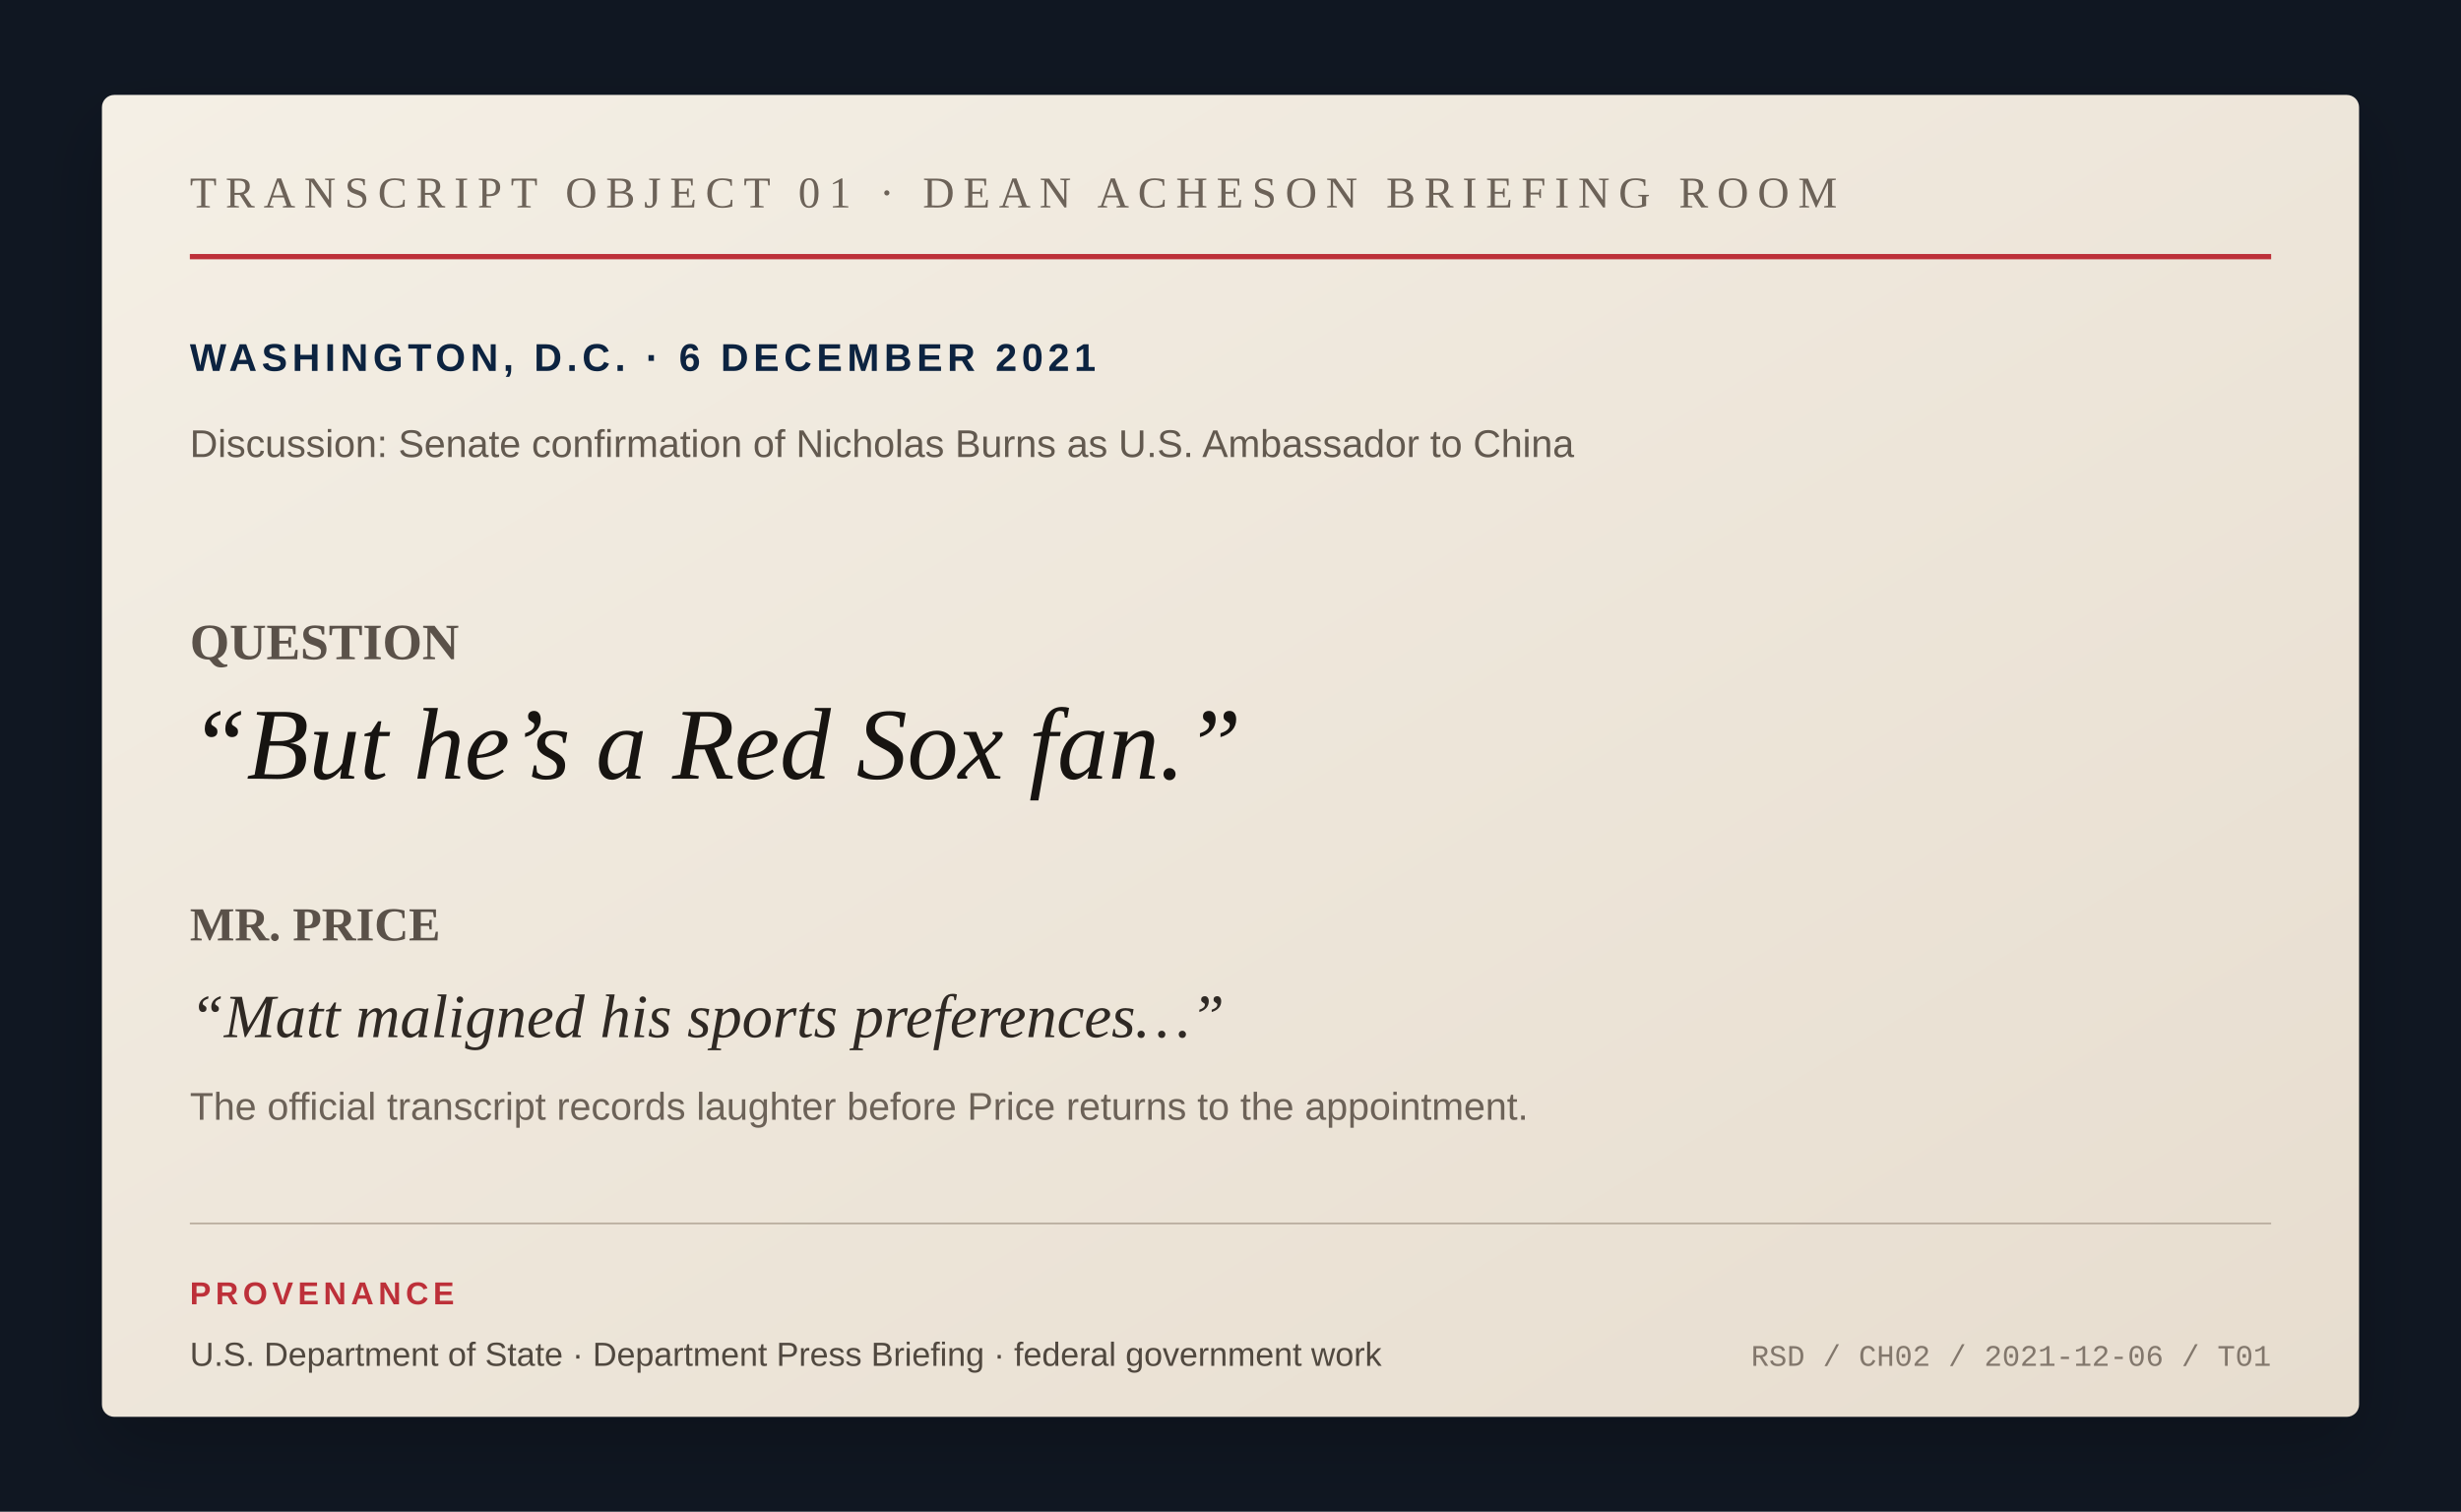
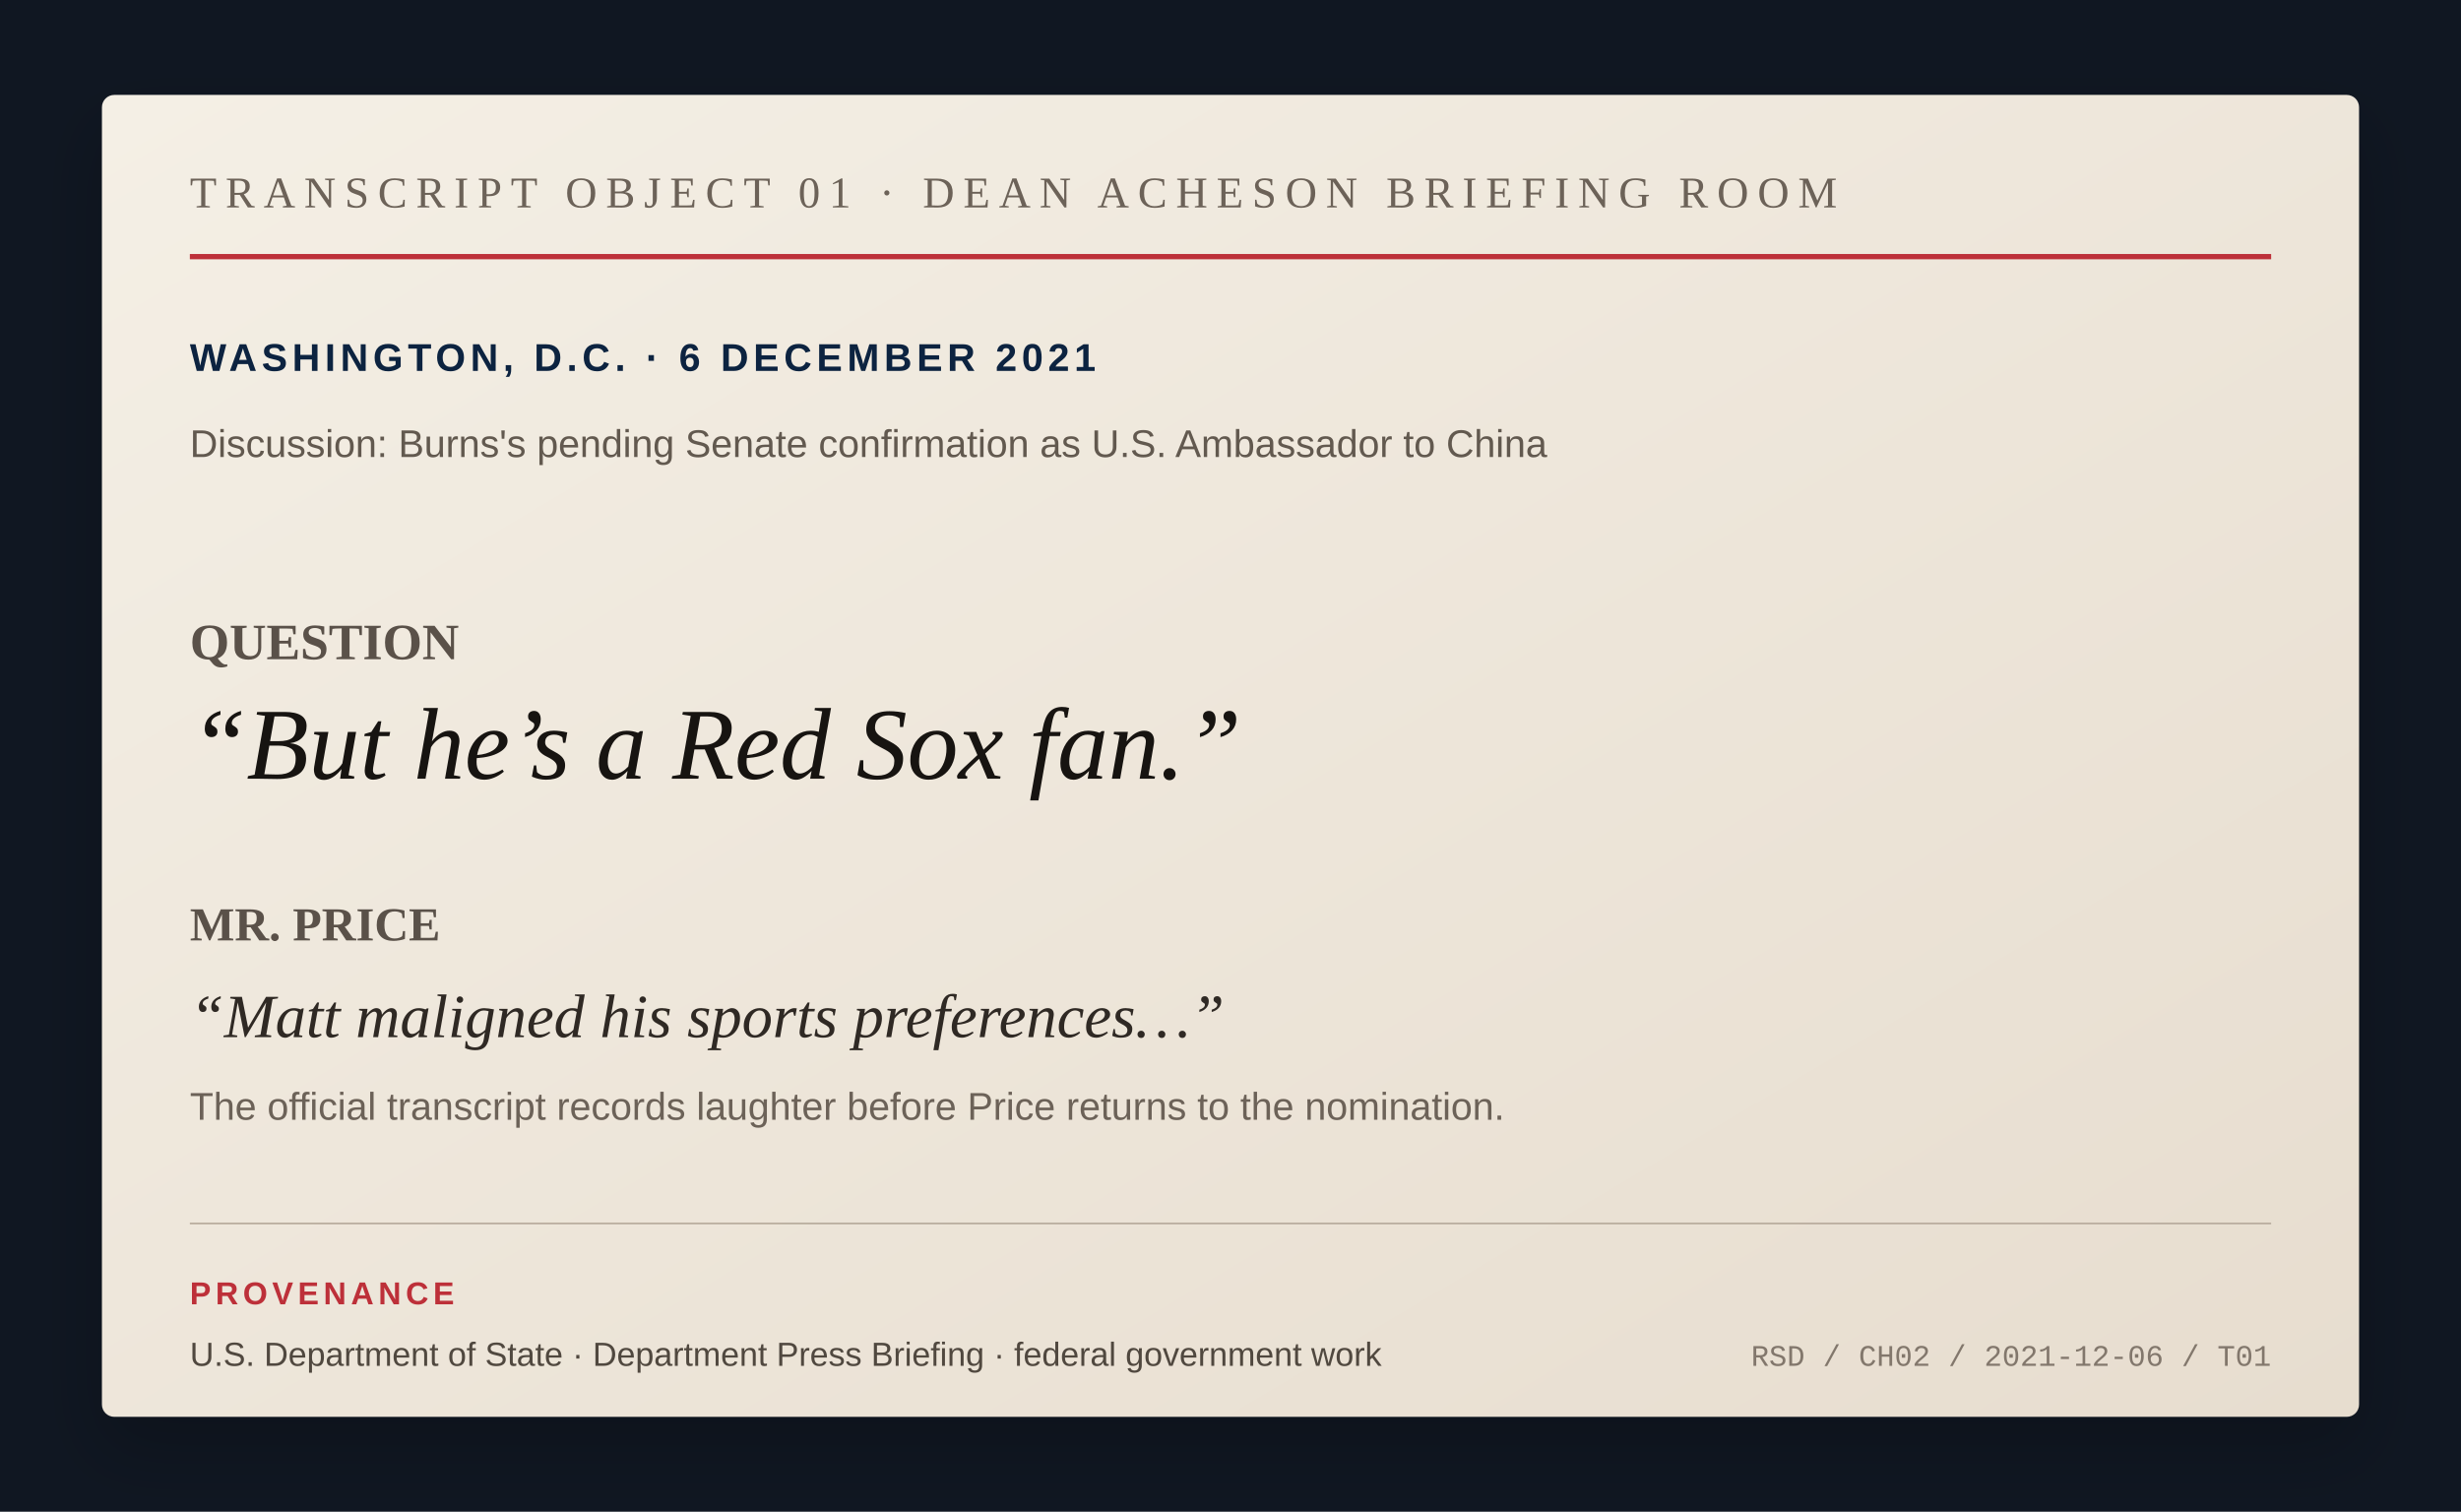
<svg xmlns="http://www.w3.org/2000/svg" viewBox="0 0 1400 860" role="img" aria-labelledby="title desc">
  <defs>
    <linearGradient id="paper" x1="0" y1="0" x2="1" y2="1">
      <stop offset="0" stop-color="#f4efe5" />
      <stop offset="1" stop-color="#e7ddcf" />
    </linearGradient>
    <filter id="shadow" x="-10%" y="-10%" width="120%" height="125%">
      <feDropShadow dx="0" dy="18" stdDeviation="20" flood-color="#160f0c" flood-opacity="0.2" />
    </filter>
  </defs>
  <rect width="1400" height="860" fill="#101722" />
  <rect x="58" y="54" width="1284" height="752" rx="7" fill="url(#paper)" filter="url(#shadow)" />
  <text x="108" y="118" font-family="Georgia, 'Times New Roman', serif" font-size="25" letter-spacing="5" fill="#6c6258">TRANSCRIPT OBJECT 01 · DEAN ACHESON BRIEFING ROOM</text>
  <line x1="108" y1="146" x2="1292" y2="146" stroke="#bd3039" stroke-width="3" />
  <text x="108" y="211" font-family="Arial, Helvetica, sans-serif" font-size="22" font-weight="700" letter-spacing="2.7" fill="#0c2340">WASHINGTON, D.C. · 6 DECEMBER 2021</text>
-   <text x="108" y="260" font-family="Arial, Helvetica, sans-serif" font-size="22" fill="#62594f">Discussion: Senate confirmation of Nicholas Burns as U.S. Ambassador to China</text>
+   <text x="108" y="260" font-family="Arial, Helvetica, sans-serif" font-size="22" fill="#62594f">Discussion: Burns's pending Senate confirmation as U.S. Ambassador to China</text>
  <text x="108" y="375" font-family="Georgia, 'Times New Roman', serif" font-size="29" font-weight="700" fill="#5a5149">QUESTION</text>
  <text x="108" y="443" font-family="Georgia, 'Times New Roman', serif" font-size="58" font-style="italic" fill="#171411">“But he’s a Red Sox fan.”</text>
  <text x="108" y="535" font-family="Georgia, 'Times New Roman', serif" font-size="27" font-weight="700" fill="#5a5149">MR. PRICE</text>
  <text x="108" y="590" font-family="Georgia, 'Times New Roman', serif" font-size="35" font-style="italic" fill="#2f2924">“Matt maligned his sports preferences…”</text>
-   <text x="108" y="637" font-family="Arial, Helvetica, sans-serif" font-size="22" fill="#6c6258">The official transcript records laughter before Price returns to the appointment.</text>
+   <text x="108" y="637" font-family="Arial, Helvetica, sans-serif" font-size="22" fill="#6c6258">The official transcript records laughter before Price returns to the nomination.</text>
  <line x1="108" y1="696" x2="1292" y2="696" stroke="#b9ad9e" />
  <text x="108" y="742" font-family="Arial, Helvetica, sans-serif" font-size="18" font-weight="700" letter-spacing="2.6" fill="#bd3039">PROVENANCE</text>
  <text x="108" y="777" font-family="Arial, Helvetica, sans-serif" font-size="19" fill="#50483f">U.S. Department of State · Department Press Briefing · federal government work</text>
  <text x="1292" y="777" text-anchor="end" font-family="'Courier New', monospace" font-size="17" fill="#82776c">RSD / CH02 / 2021-12-06 / T01</text>
</svg>
